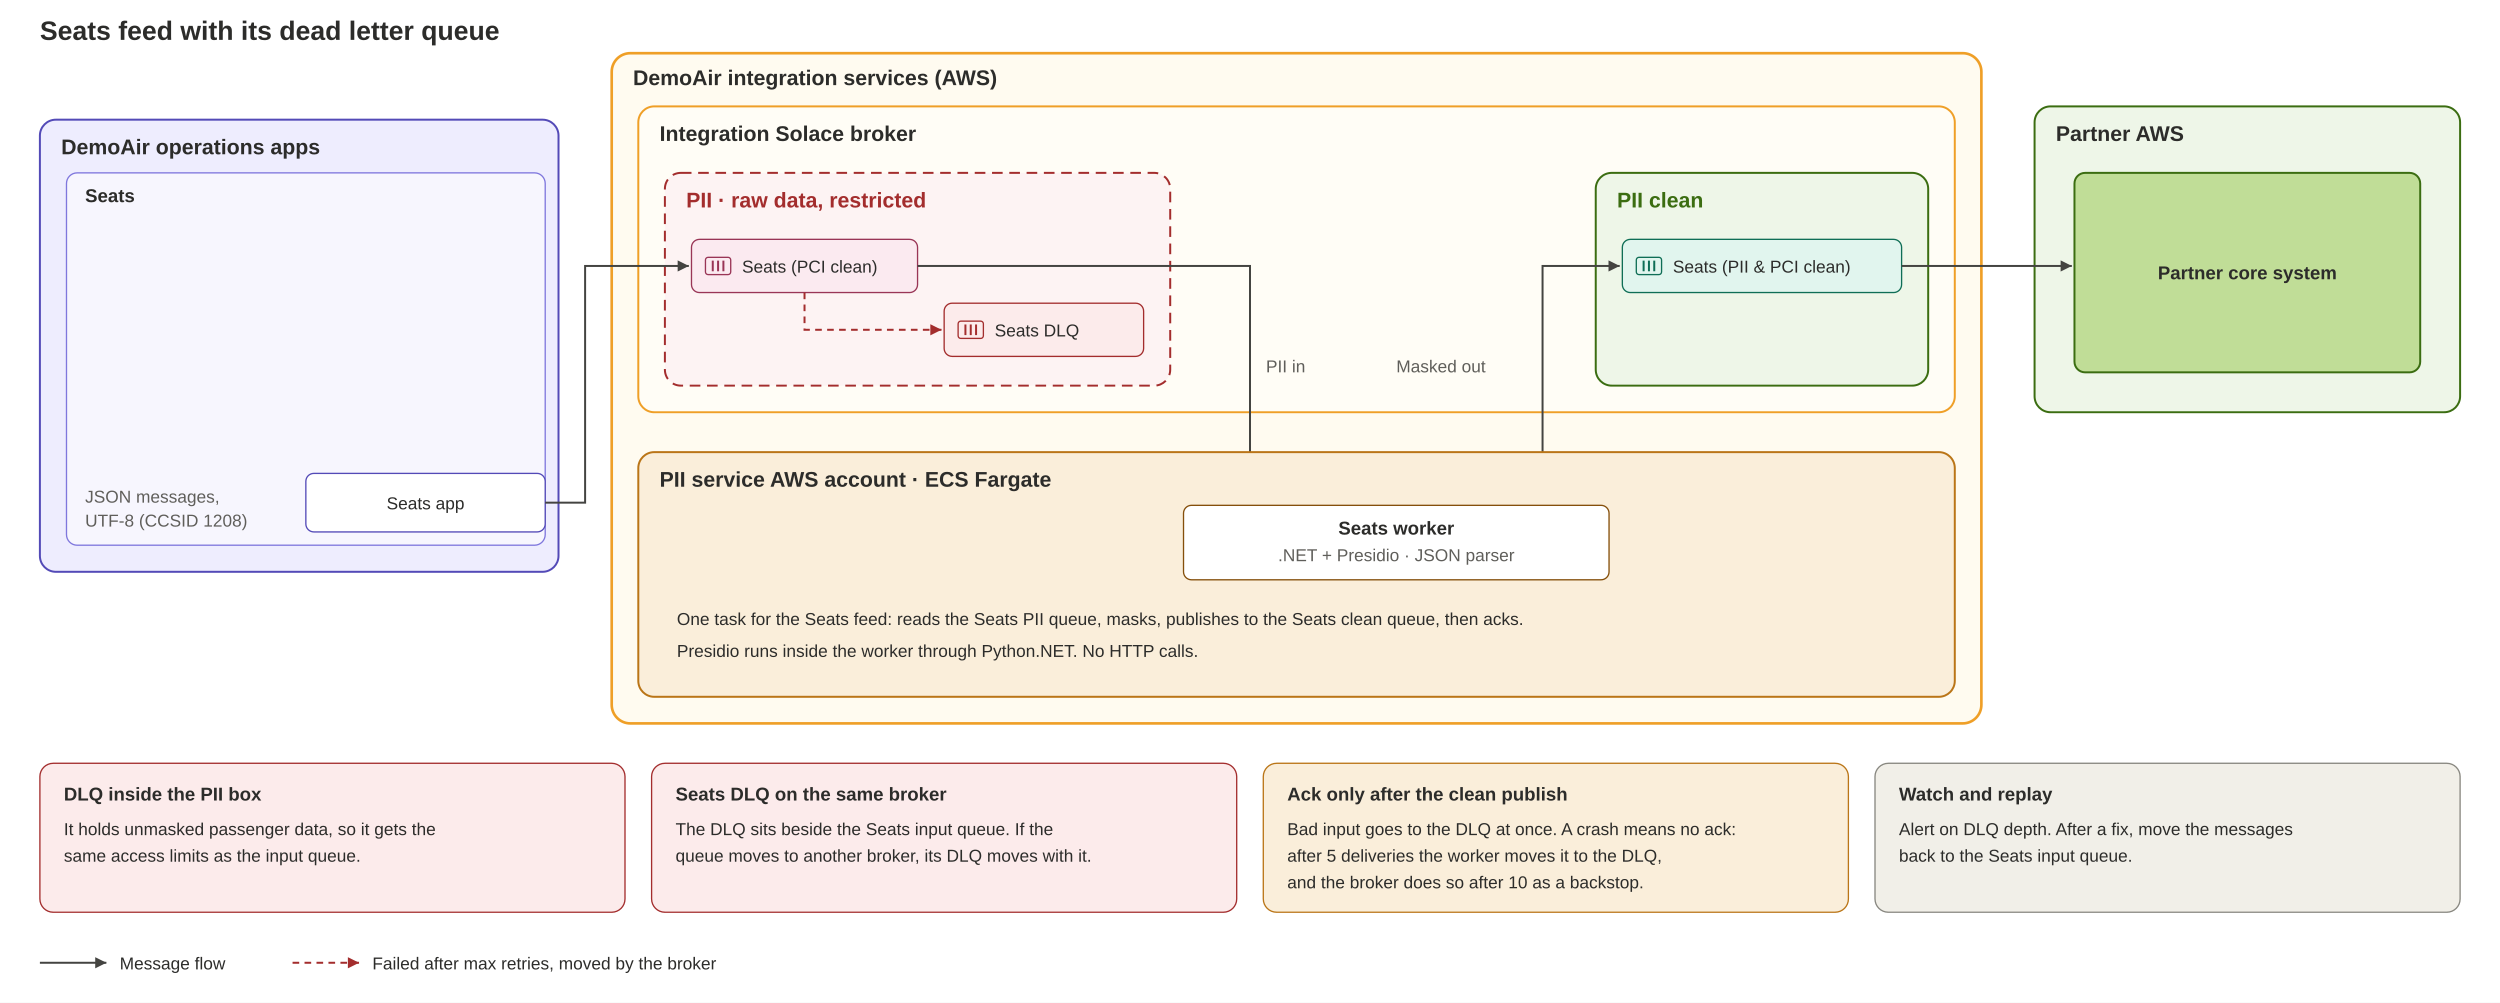
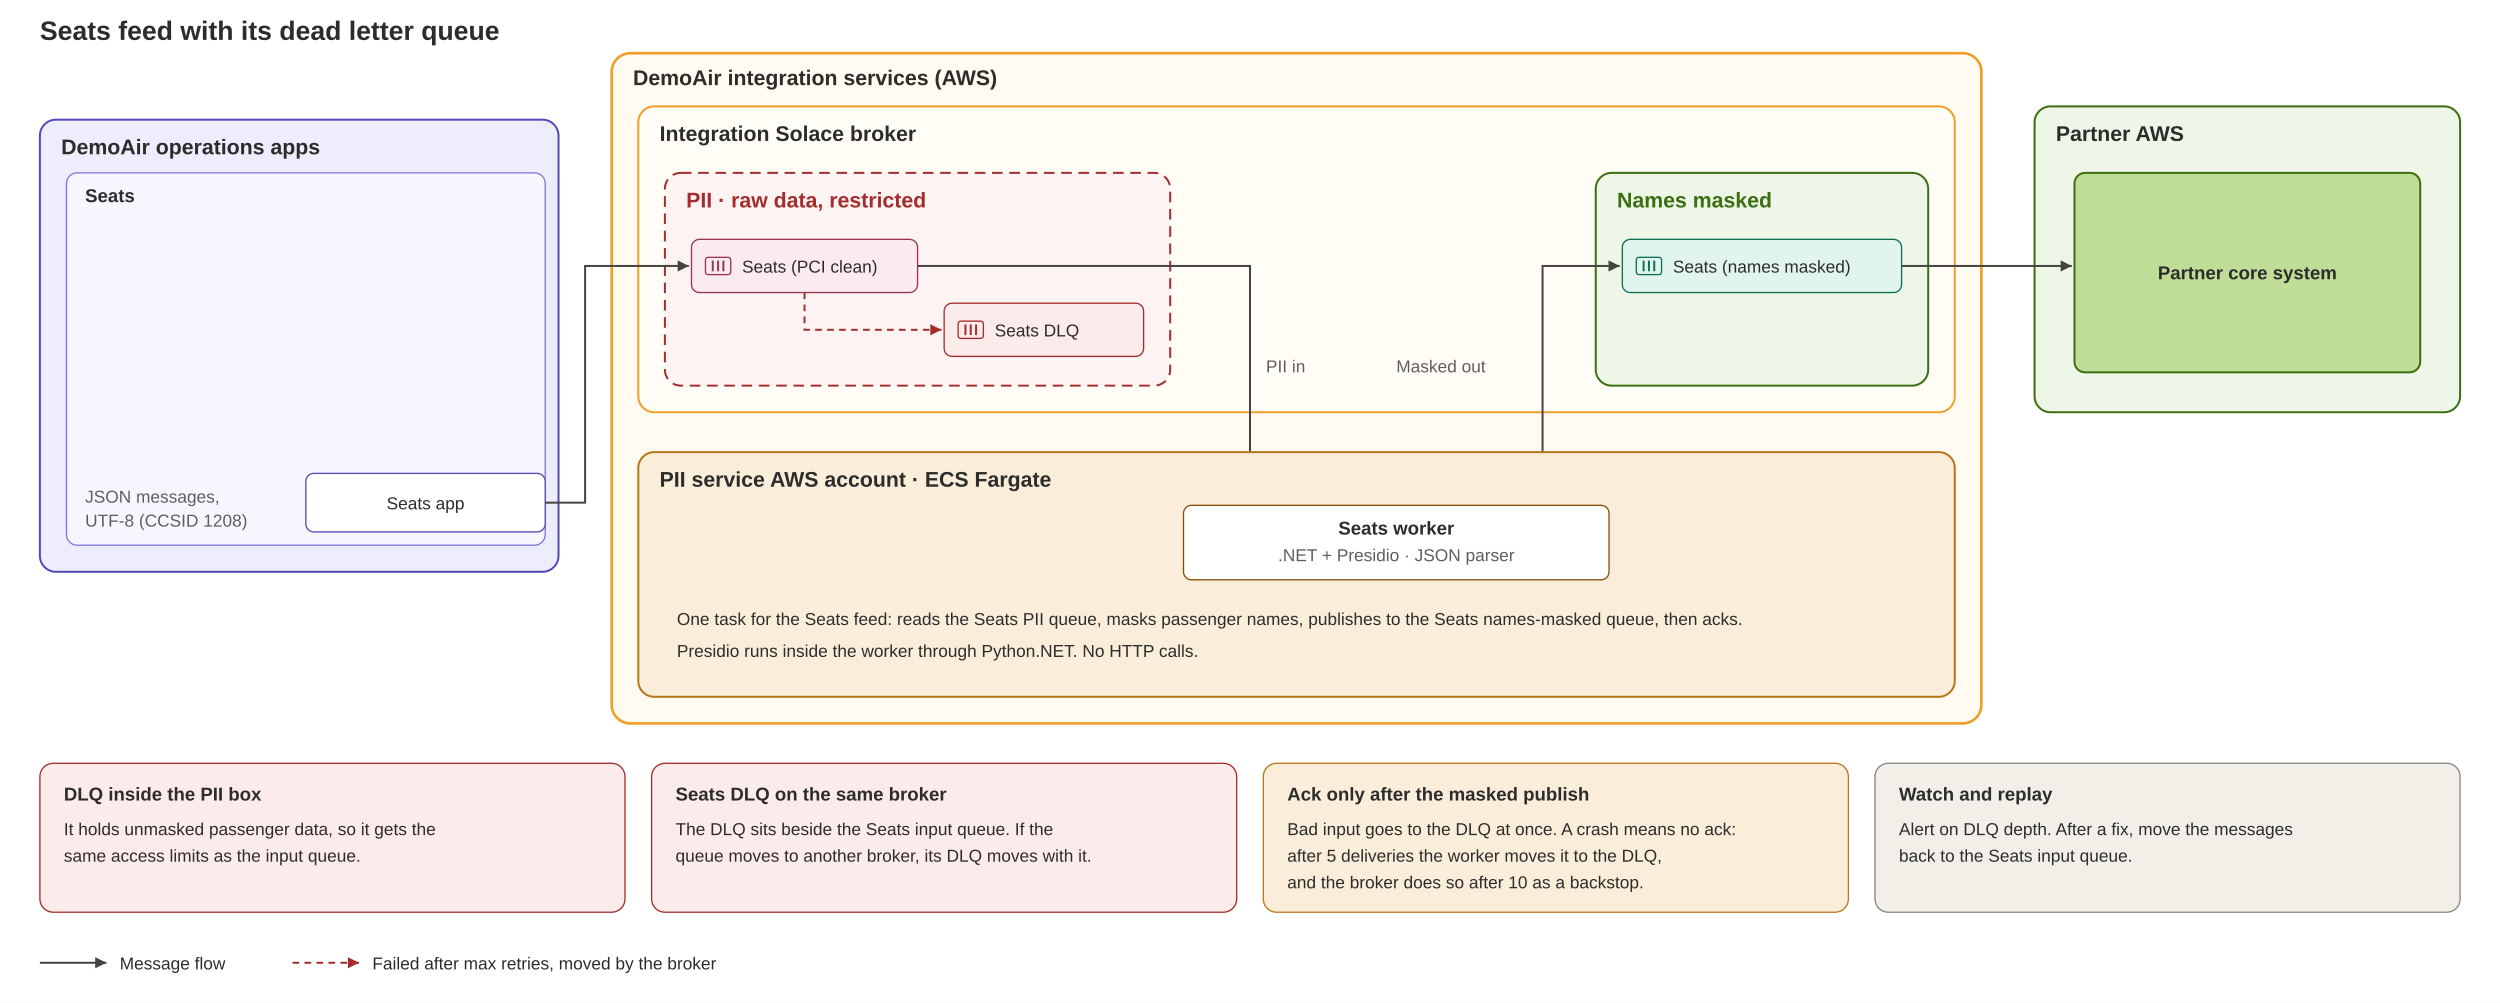
<svg xmlns="http://www.w3.org/2000/svg" viewBox="0 0 1880 754" role="img" aria-labelledby="title desc">
  <defs>
    <marker id="a" viewBox="0 0 10 10" refX="9" refY="5" markerWidth="7" markerHeight="7" orient="auto-start-reverse">
      <path d="M1 1L9 5L1 9z" fill="#444441" />
    </marker>
    <marker id="r" viewBox="0 0 10 10" refX="9" refY="5" markerWidth="7" markerHeight="7" orient="auto-start-reverse">
      <path d="M1 1L9 5L1 9z" fill="#A32D2D" />
    </marker>
    <symbol id="q" viewBox="0 0 20 14">
      <rect x="0.5" y="0.5" width="19" height="13" rx="2" fill="none" stroke="currentColor" />
      <path d="M6 3V11M10 3V11M14 3V11" stroke="currentColor" stroke-width="1.5" />
    </symbol>
    <style>
text{font-family:'Segoe UI',Arial,sans-serif;fill:#2C2C2A}
.h{font-size:16px;font-weight:600}
.t{font-size:14px;font-weight:600}
.s{font-size:13px}
.m{font-size:13px;fill:#5F5E5A}
.ln{fill:none;stroke:#444441;stroke-width:1.5}
.dl{fill:none;stroke:#A32D2D;stroke-width:1.5;stroke-dasharray:5 4}
.iq rect{fill:#FBEAF0;stroke:#993556}.iq{color:#993556}
.dq rect{fill:#FCEBEB;stroke:#A32D2D}.dq{color:#A32D2D}
.cq rect{fill:#E1F5EE;stroke:#0F6E56}.cq{color:#0F6E56}
.ap rect{fill:#FFFFFF;stroke:#534AB7}
.wk rect{fill:#FFFFFF;stroke:#854F0B}
</style>
  </defs>
  <rect width="1880" height="754" fill="#FFFFFF" />
  <text class="h" x="30" y="30" style="font-size:20px">Seats feed with its dead letter queue</text>
  <rect x="30" y="90" width="390" height="340" rx="12" fill="#EEEDFE" stroke="#534AB7" stroke-width="1.5" />
  <text class="h" x="46" y="116">DemoAir operations apps</text>
  <rect x="50" y="130" width="360" height="280" rx="8" fill="#F7F6FE" stroke="#7F77DD" />
  <text class="t" x="64" y="152">Seats</text>
  <g class="ap">
    <rect x="230" y="356" width="180" height="44" rx="6" />
    <text class="s" x="320" y="383" text-anchor="middle">Seats app</text>
  </g>
  <text class="m" x="64" y="378">JSON messages,</text>
  <text class="m" x="64" y="396">UTF-8 (CCSID 1208)</text>
  <rect x="460" y="40" width="1030" height="504" rx="14" fill="#FFFBF0" stroke="#EF9F27" stroke-width="2" />
  <text class="h" x="476" y="64">DemoAir integration services (AWS)</text>
  <rect x="480" y="80" width="990" height="230" rx="12" fill="#FFFDF6" stroke="#EF9F27" stroke-width="1.5" />
  <text class="h" x="496" y="106">Integration Solace broker</text>
  <rect x="500" y="130" width="380" height="160" rx="12" fill="#FDF3F3" stroke="#A32D2D" stroke-width="1.5" stroke-dasharray="8 5" />
  <text class="h" x="516" y="156" style="fill:#A32D2D">PII · raw data, restricted</text>
  <g class="iq">
    <rect x="520" y="180" width="170" height="40" rx="6" />
    <use href="#q" x="530" y="193" width="20" height="14" />
    <text class="s" x="558" y="205">Seats (PCI clean)</text>
  </g>
  <g class="dq">
    <rect x="710" y="228" width="150" height="40" rx="6" />
    <use href="#q" x="720" y="241" width="20" height="14" />
    <text class="s" x="748" y="253">Seats DLQ</text>
  </g>
  <path class="dl" d="M605 220V248H708" marker-end="url(#r)" />
  <rect x="1200" y="130" width="250" height="160" rx="12" fill="#EEF6E8" stroke="#3B6D11" stroke-width="1.5" />
-   <text class="h" x="1216" y="156" style="fill:#3B6D11">PII clean</text>
+   <text class="h" x="1216" y="156" style="fill:#3B6D11">Names masked</text>
  <g class="cq">
    <rect x="1220" y="180" width="210" height="40" rx="6" />
    <use href="#q" x="1230" y="193" width="20" height="14" />
-     <text class="s" x="1258" y="205">Seats (PII &amp; PCI clean)</text>
+     <text class="s" x="1258" y="205">Seats (names masked)</text>
  </g>
  <path class="ln" d="M410 378H440V200H518" marker-end="url(#a)" />
  <path class="ln" d="M690 200H940V378" marker-end="url(#a)" />
  <text class="m" x="952" y="280">PII in</text>
  <path class="ln" d="M1160 380V200H1218" marker-end="url(#a)" />
  <text class="m" x="1050" y="280">Masked out</text>
  <rect x="480" y="340" width="990" height="184" rx="12" fill="#FAEEDA" stroke="#BA7517" stroke-width="1.5" />
  <text class="h" x="496" y="366">PII service AWS account · ECS Fargate</text>
  <g class="wk">
    <rect x="890" y="380" width="320" height="56" rx="6" />
    <text class="t" x="1050" y="402" text-anchor="middle">Seats worker</text>
    <text class="m" x="1050" y="422" text-anchor="middle">.NET + Presidio · JSON parser</text>
  </g>
-   <text class="s" x="509" y="470">One task for the Seats feed: reads the Seats PII queue, masks, publishes to the Seats clean queue, then acks.</text>
+   <text class="s" x="509" y="470">One task for the Seats feed: reads the Seats PII queue, masks passenger names, publishes to the Seats names-masked queue, then acks.</text>
  <text class="s" x="509" y="494">Presidio runs inside the worker through Python.NET. No HTTP calls.</text>
  <rect x="1530" y="80" width="320" height="230" rx="12" fill="#EEF6E8" stroke="#3B6D11" stroke-width="1.5" />
  <text class="h" x="1546" y="106">Partner AWS</text>
  <rect x="1560" y="130" width="260" height="150" rx="8" fill="#C0DD97" stroke="#3B6D11" stroke-width="1.5" />
  <text class="t" x="1690" y="210" text-anchor="middle">Partner core system</text>
  <path class="ln" d="M1430 200H1558" marker-end="url(#a)" />
  <rect x="30" y="574" width="440" height="112" rx="10" fill="#FCEBEB" stroke="#A32D2D" />
  <text class="t" x="48" y="602">DLQ inside the PII box</text>
  <text class="s" x="48" y="628">It holds unmasked passenger data, so it gets the</text>
  <text class="s" x="48" y="648">same access limits as the input queue.</text>
  <rect x="490" y="574" width="440" height="112" rx="10" fill="#FCEBEB" stroke="#A32D2D" />
  <text class="t" x="508" y="602">Seats DLQ on the same broker</text>
  <text class="s" x="508" y="628">The DLQ sits beside the Seats input queue. If the</text>
  <text class="s" x="508" y="648">queue moves to another broker, its DLQ moves with it.</text>
  <rect x="950" y="574" width="440" height="112" rx="10" fill="#FAEEDA" stroke="#BA7517" />
-   <text class="t" x="968" y="602">Ack only after the clean publish</text>
+   <text class="t" x="968" y="602">Ack only after the masked publish</text>
  <text class="s" x="968" y="628">Bad input goes to the DLQ at once. A crash means no ack:</text>
  <text class="s" x="968" y="648">after 5 deliveries the worker moves it to the DLQ,</text>
  <text class="s" x="968" y="668">and the broker does so after 10 as a backstop.</text>
  <rect x="1410" y="574" width="440" height="112" rx="10" fill="#F1EFE8" stroke="#888780" />
  <text class="t" x="1428" y="602">Watch and replay</text>
  <text class="s" x="1428" y="628">Alert on DLQ depth. After a fix, move the messages</text>
  <text class="s" x="1428" y="648">back to the Seats input queue.</text>
  <path class="ln" d="M30 724H80" marker-end="url(#a)" />
  <text class="s" x="90" y="729">Message flow</text>
  <path class="dl" d="M220 724H270" marker-end="url(#r)" />
  <text class="s" x="280" y="729">Failed after max retries, moved by the broker</text>
</svg>
